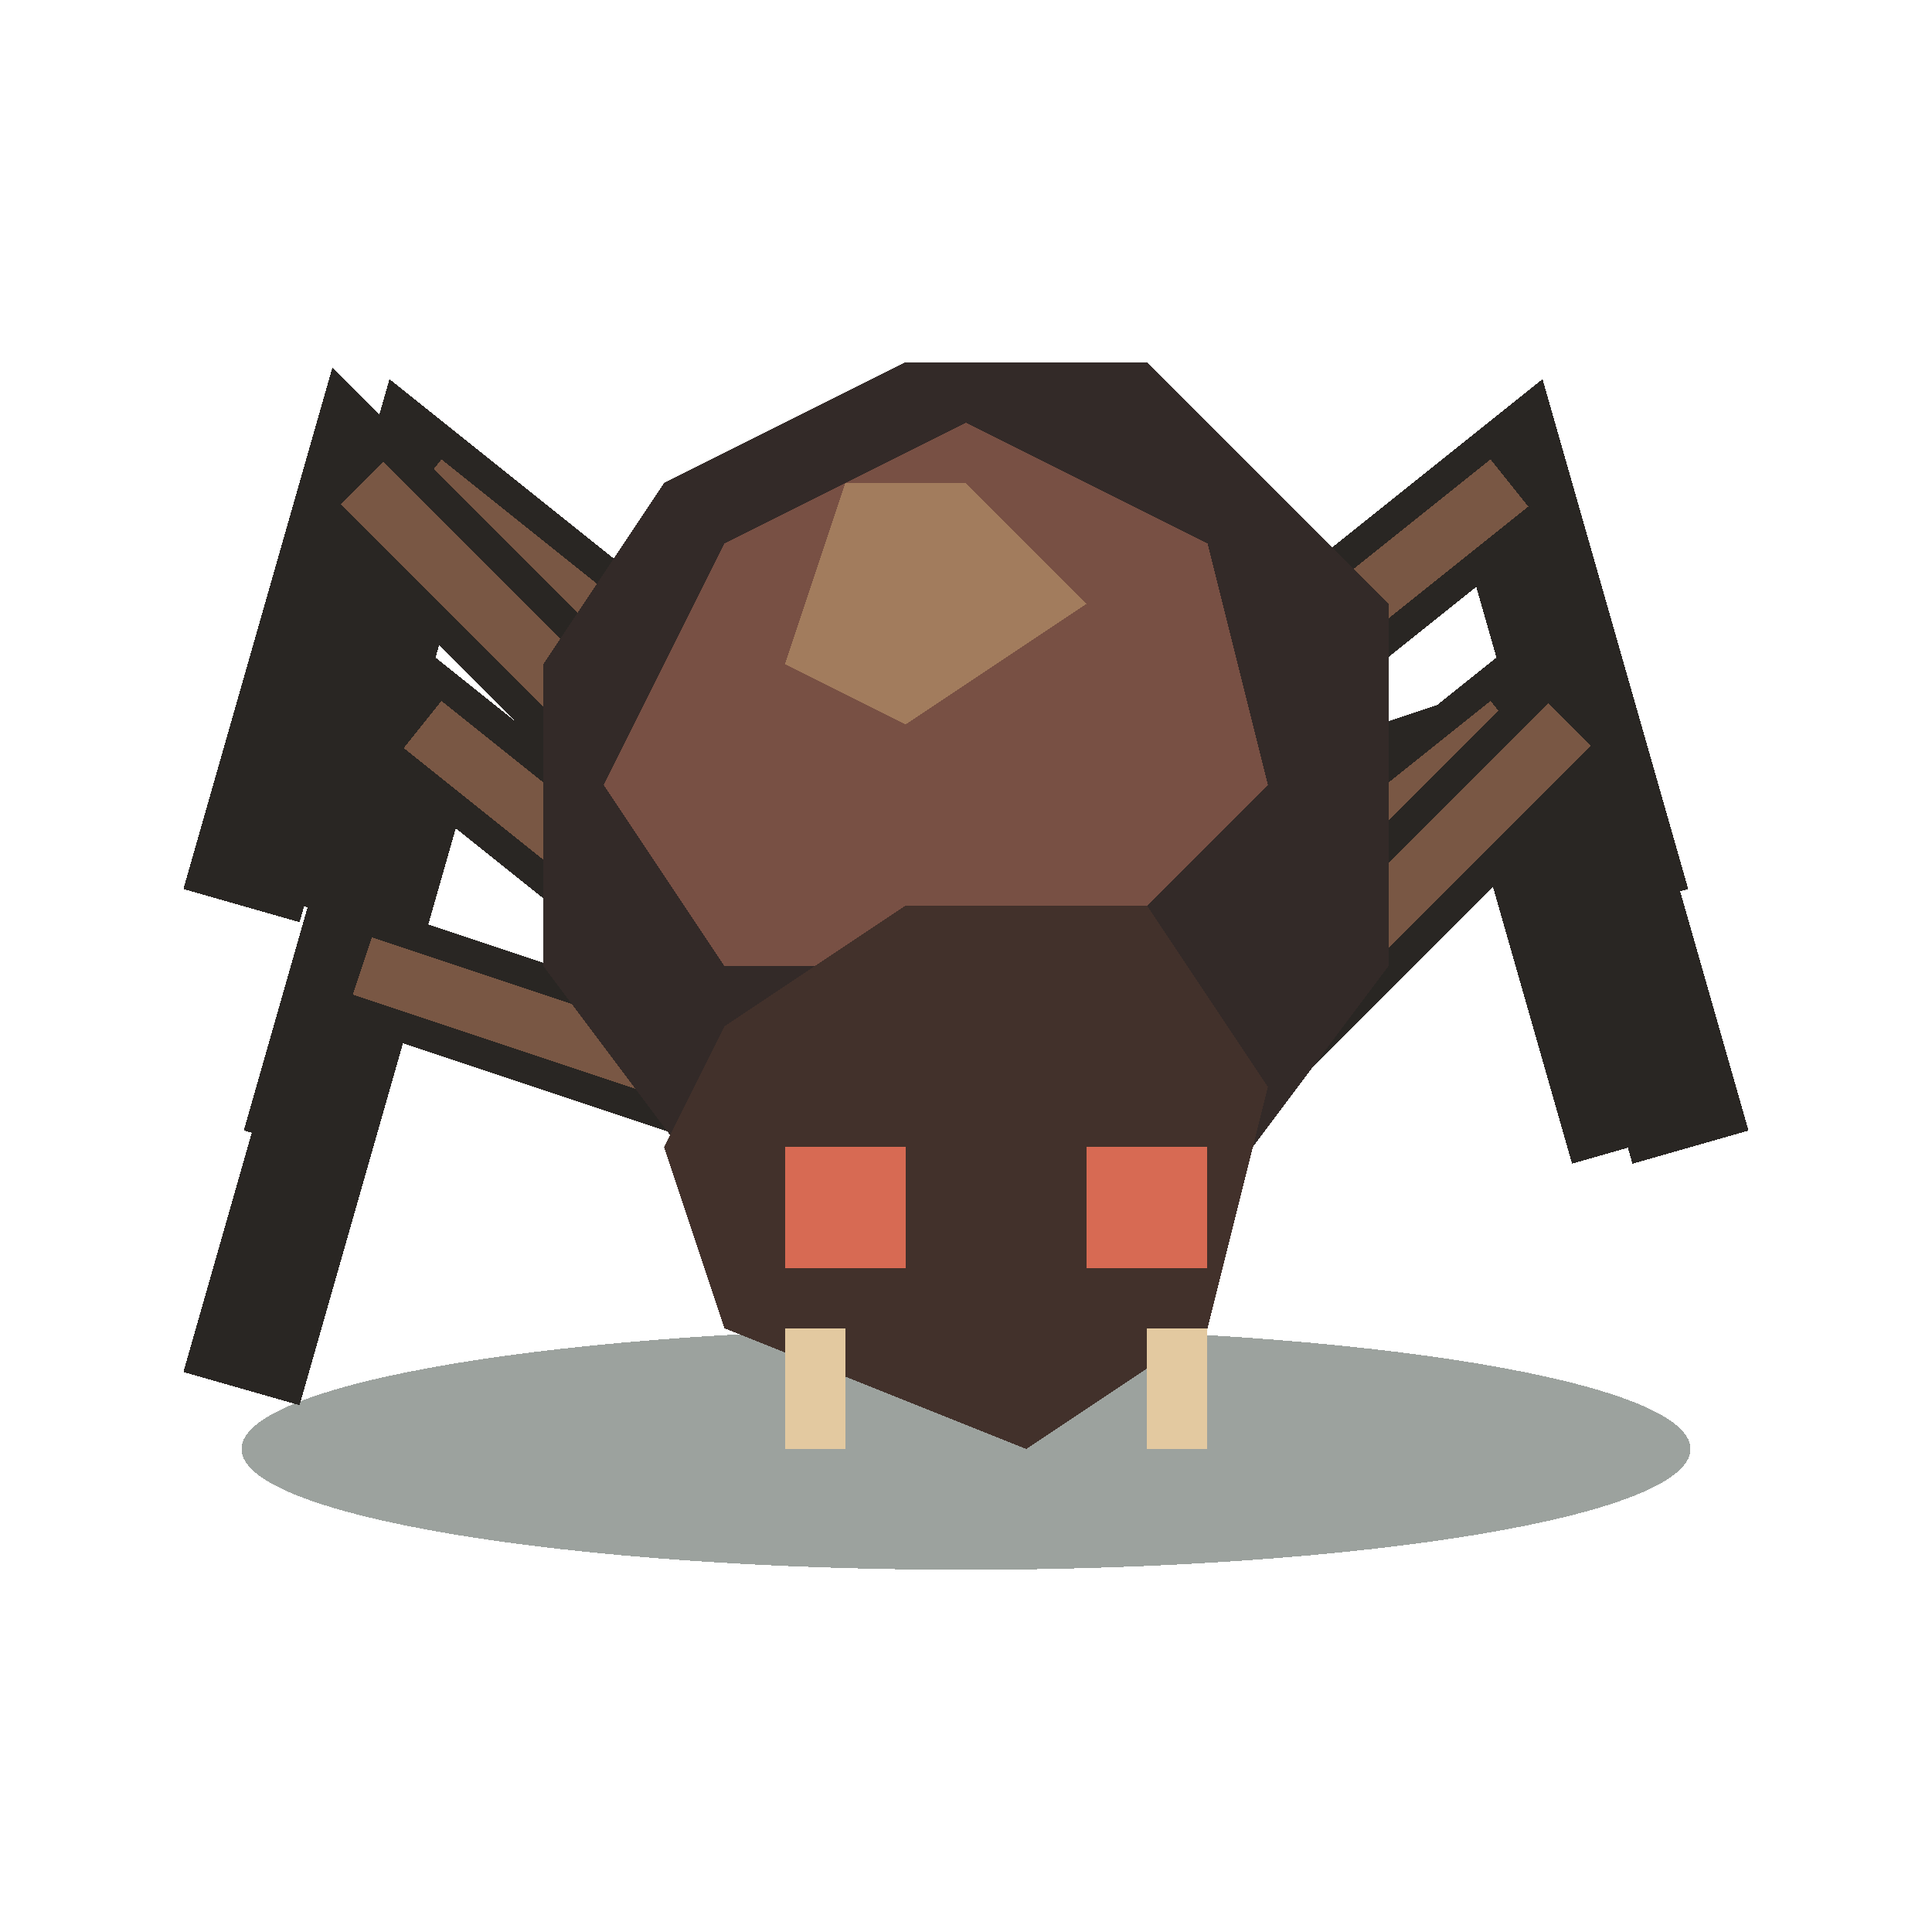
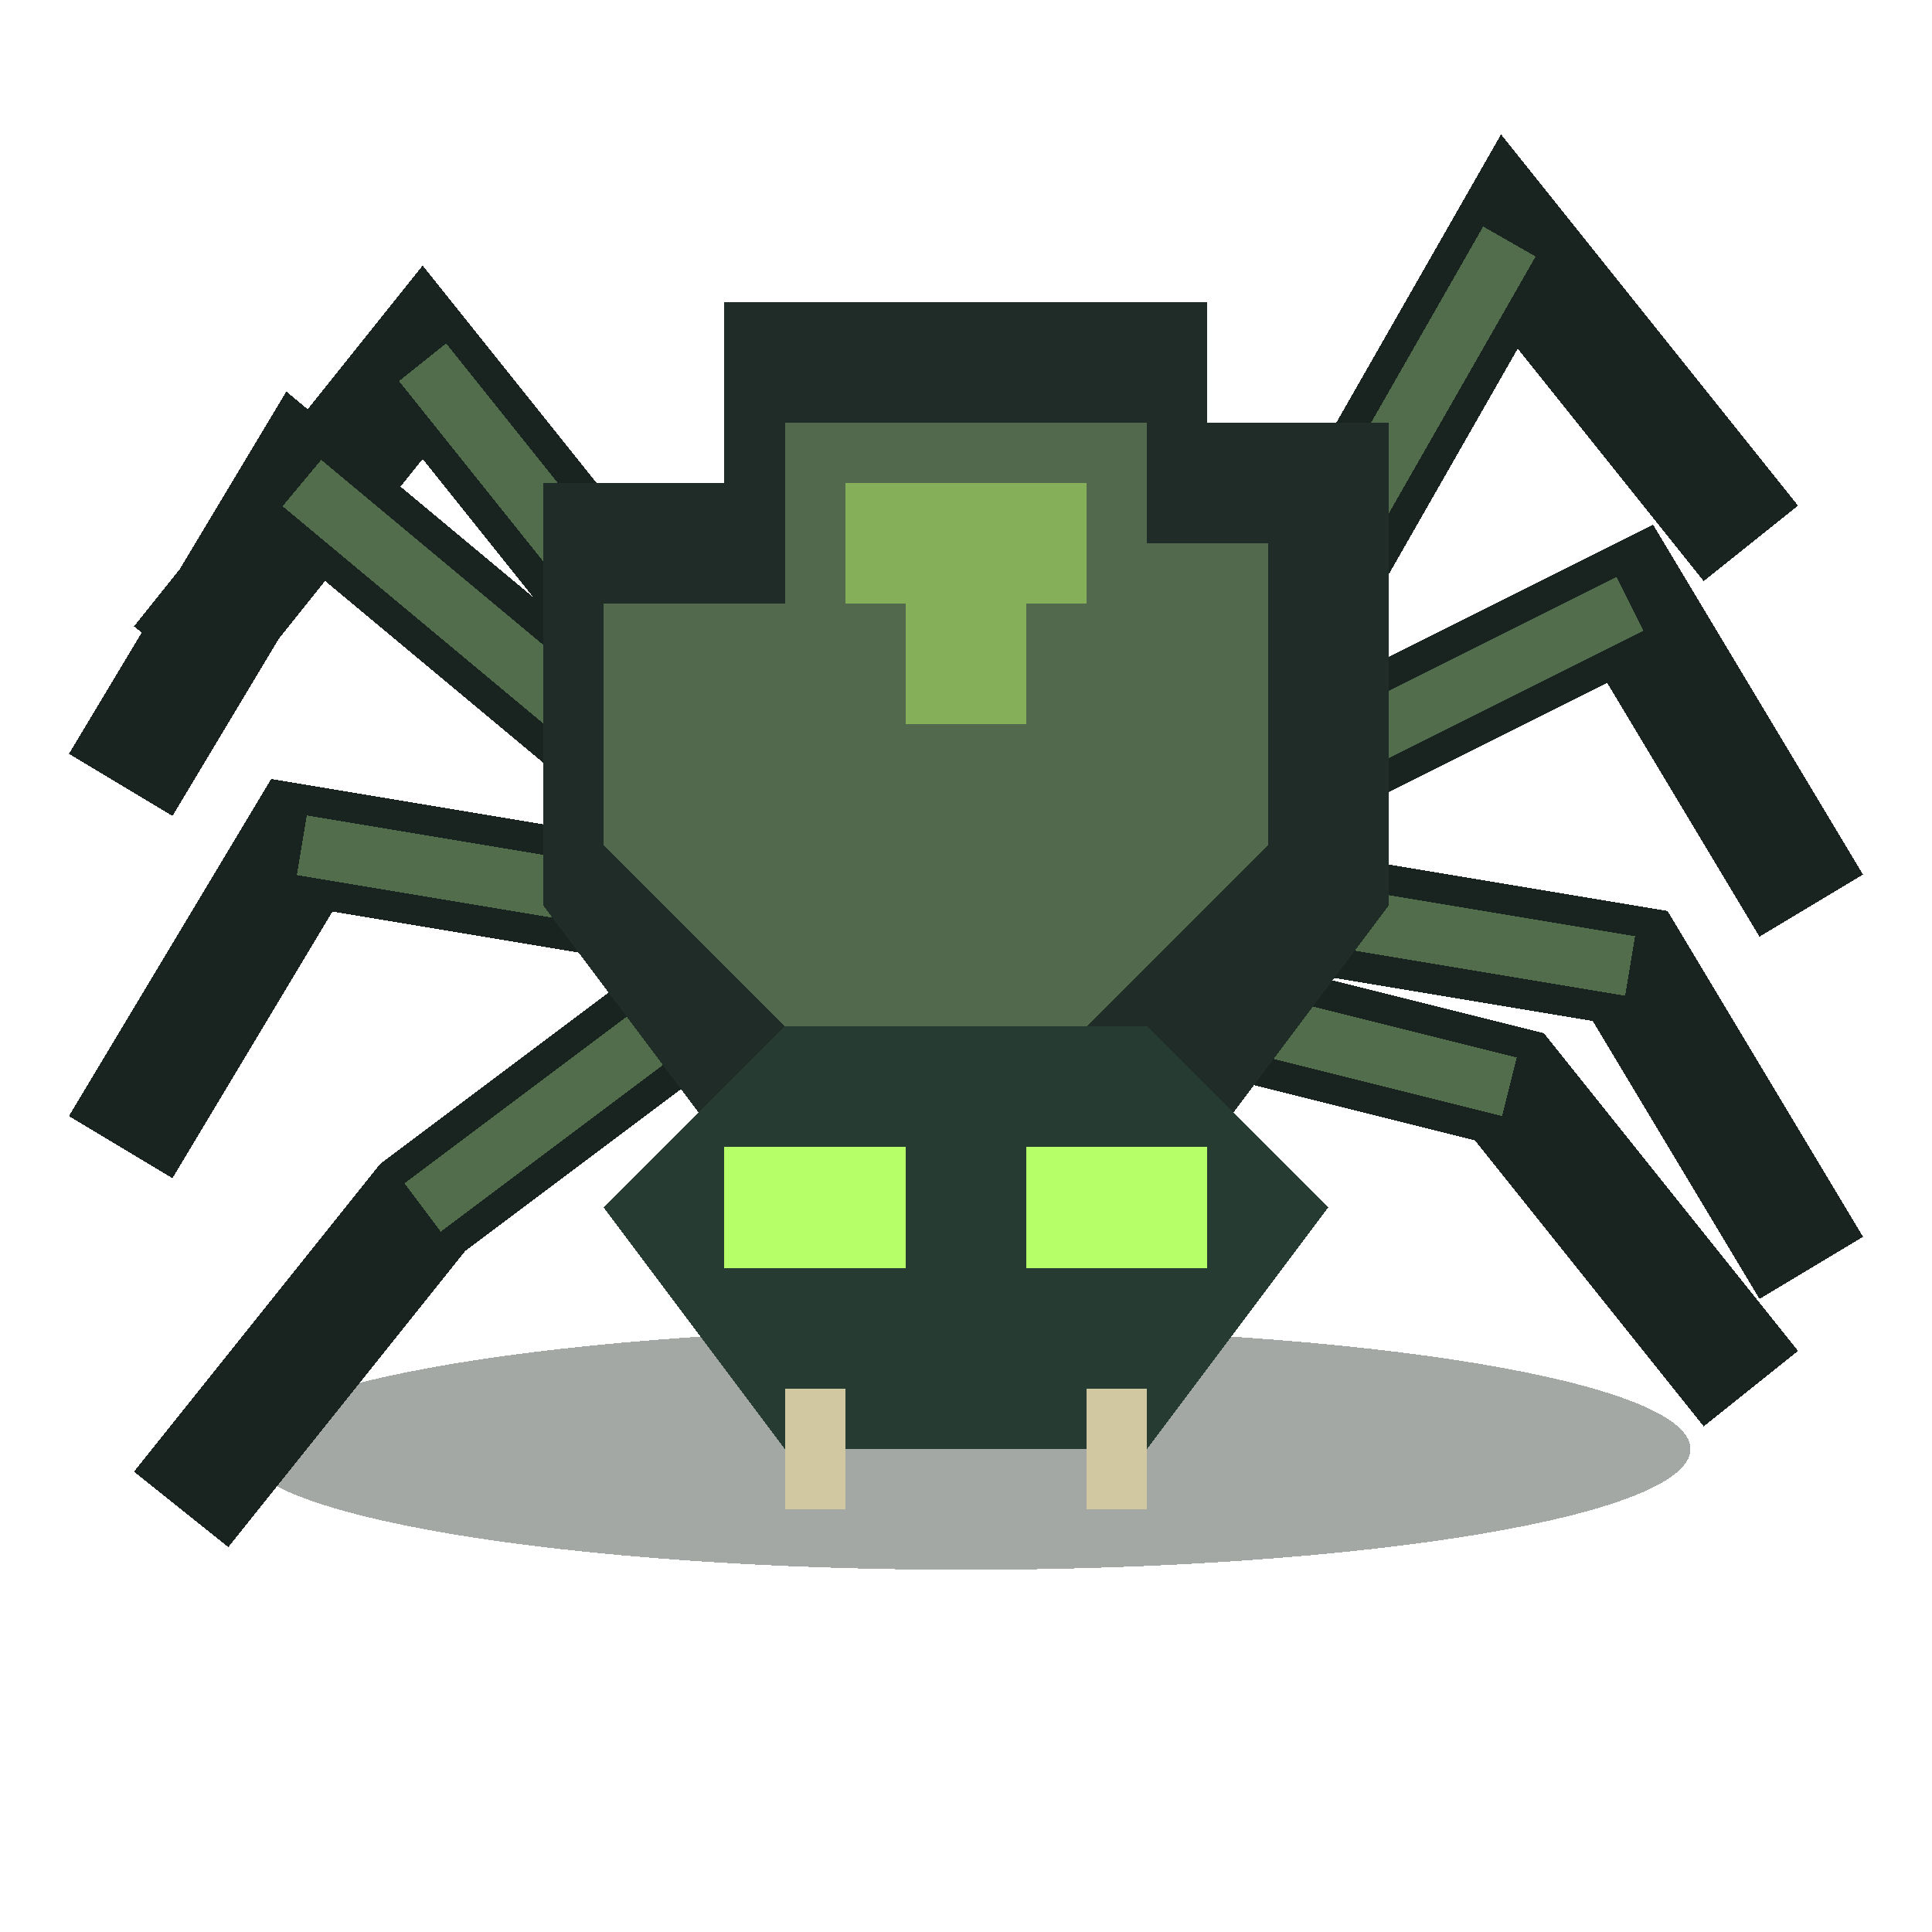
<svg xmlns="http://www.w3.org/2000/svg" width="64" height="64" viewBox="0 0 32 32" shape-rendering="crispEdges">
-   <ellipse cx="16" cy="24" rx="12" ry="2" fill="#233128" opacity=".45" />
-   <path d="M12 12L7 8L5 15" stroke="#292623" stroke-width="2" fill="none" />
-   <path d="M12 12L7 8" stroke="#795744" stroke-width="1" fill="none" />
-   <path d="M12 14L6 8L4 15" stroke="#292623" stroke-width="2" fill="none" />
-   <path d="M12 14L6 8" stroke="#795744" stroke-width="1" fill="none" />
-   <path d="M12 16L7 12L5 19" stroke="#292623" stroke-width="2" fill="none" />
-   <path d="M12 16L7 12" stroke="#795744" stroke-width="1" fill="none" />
-   <path d="M12 18L6 16L4 23" stroke="#292623" stroke-width="2" fill="none" />
-   <path d="M12 18L6 16" stroke="#795744" stroke-width="1" fill="none" />
-   <path d="M20 12L25 8L27 15" stroke="#292623" stroke-width="2" fill="none" />
-   <path d="M20 12L25 8" stroke="#795744" stroke-width="1" fill="none" />
-   <path d="M20 14L26 12L28 19" stroke="#292623" stroke-width="2" fill="none" />
-   <path d="M20 14L26 12" stroke="#795744" stroke-width="1" fill="none" />
-   <path d="M20 16L25 12L27 19" stroke="#292623" stroke-width="2" fill="none" />
-   <path d="M20 16L25 12" stroke="#795744" stroke-width="1" fill="none" />
-   <path d="M20 18L26 12L28 19" stroke="#292623" stroke-width="2" fill="none" />
-   <path d="M20 18L26 12" stroke="#795744" stroke-width="1" fill="none" />
-   <path d="M11 8L15 6H19L23 10V16L20 20H12L9 16V11Z" fill="#332a28" />
-   <path d="M12 9L16 7L20 9L21 13L18 16H12L10 13Z" fill="#785044" />
-   <path d="M14 8L16 8L18 10L15 12L13 11Z" fill="#a27c5d" />
-   <path d="M12 17L15 15H19L21 18L20 22L17 24L12 22L11 19Z" fill="#42312b" />
-   <rect x="13" y="19" width="2" height="2" fill="#d76a53" />
-   <rect x="18" y="19" width="2" height="2" fill="#d76a53" />
-   <rect x="13" y="22" width="1" height="2" fill="#e3c9a0" />
-   <rect x="19" y="22" width="1" height="2" fill="#e3c9a0" />
+   <ellipse cx="16" cy="24" rx="12" ry="2" fill="#18251d" opacity=".4" />
+   <path d="M11 11L7 6L3 11" stroke="#192421" stroke-width="2" fill="none" />
+   <path d="M11 11L7 6" stroke="#526d4b" stroke-width="1" fill="none" />
+   <path d="M11 13L5 8L2 13" stroke="#192421" stroke-width="2" fill="none" />
+   <path d="M11 13L5 8" stroke="#526d4b" stroke-width="1" fill="none" />
+   <path d="M11 15L5 14L2 19" stroke="#192421" stroke-width="2" fill="none" />
+   <path d="M11 15L5 14" stroke="#526d4b" stroke-width="1" fill="none" />
+   <path d="M11 17L7 20L3 25" stroke="#192421" stroke-width="2" fill="none" />
+   <path d="M11 17L7 20" stroke="#526d4b" stroke-width="1" fill="none" />
+   <path d="M21 11L25 4L29 9" stroke="#192421" stroke-width="2" fill="none" />
+   <path d="M21 11L25 4" stroke="#526d4b" stroke-width="1" fill="none" />
+   <path d="M21 13L27 10L30 15" stroke="#192421" stroke-width="2" fill="none" />
+   <path d="M21 13L27 10" stroke="#526d4b" stroke-width="1" fill="none" />
+   <path d="M21 15L27 16L30 21" stroke="#192421" stroke-width="2" fill="none" />
+   <path d="M21 15L27 16" stroke="#526d4b" stroke-width="1" fill="none" />
+   <path d="M21 17L25 18L29 23" stroke="#192421" stroke-width="2" fill="none" />
+   <path d="M21 17L25 18" stroke="#526d4b" stroke-width="1" fill="none" />
+   <path fill="#202c28" d="M12 5h8v2h3v8l-3 4h-8l-3-4V8h3z" />
+   <path fill="#52694d" d="M13 7h6v2h2v5l-3 3h-5l-3-3V10h3z" />
+   <path fill="#86af59" d="M14 8h4v2h-1v2h-2v-2h-1z" />
+   <path fill="#263c32" d="M13 17h6l3 3-3 4h-6l-3-4z" />
+   <path fill="#b6ff68" d="M12 19h3v2h-3zM17 19h3v2h-3z" />
+   <path fill="#d1c7a0" d="M13 23h1v2h-1zM18 23h1v2h-1z" />
</svg>
